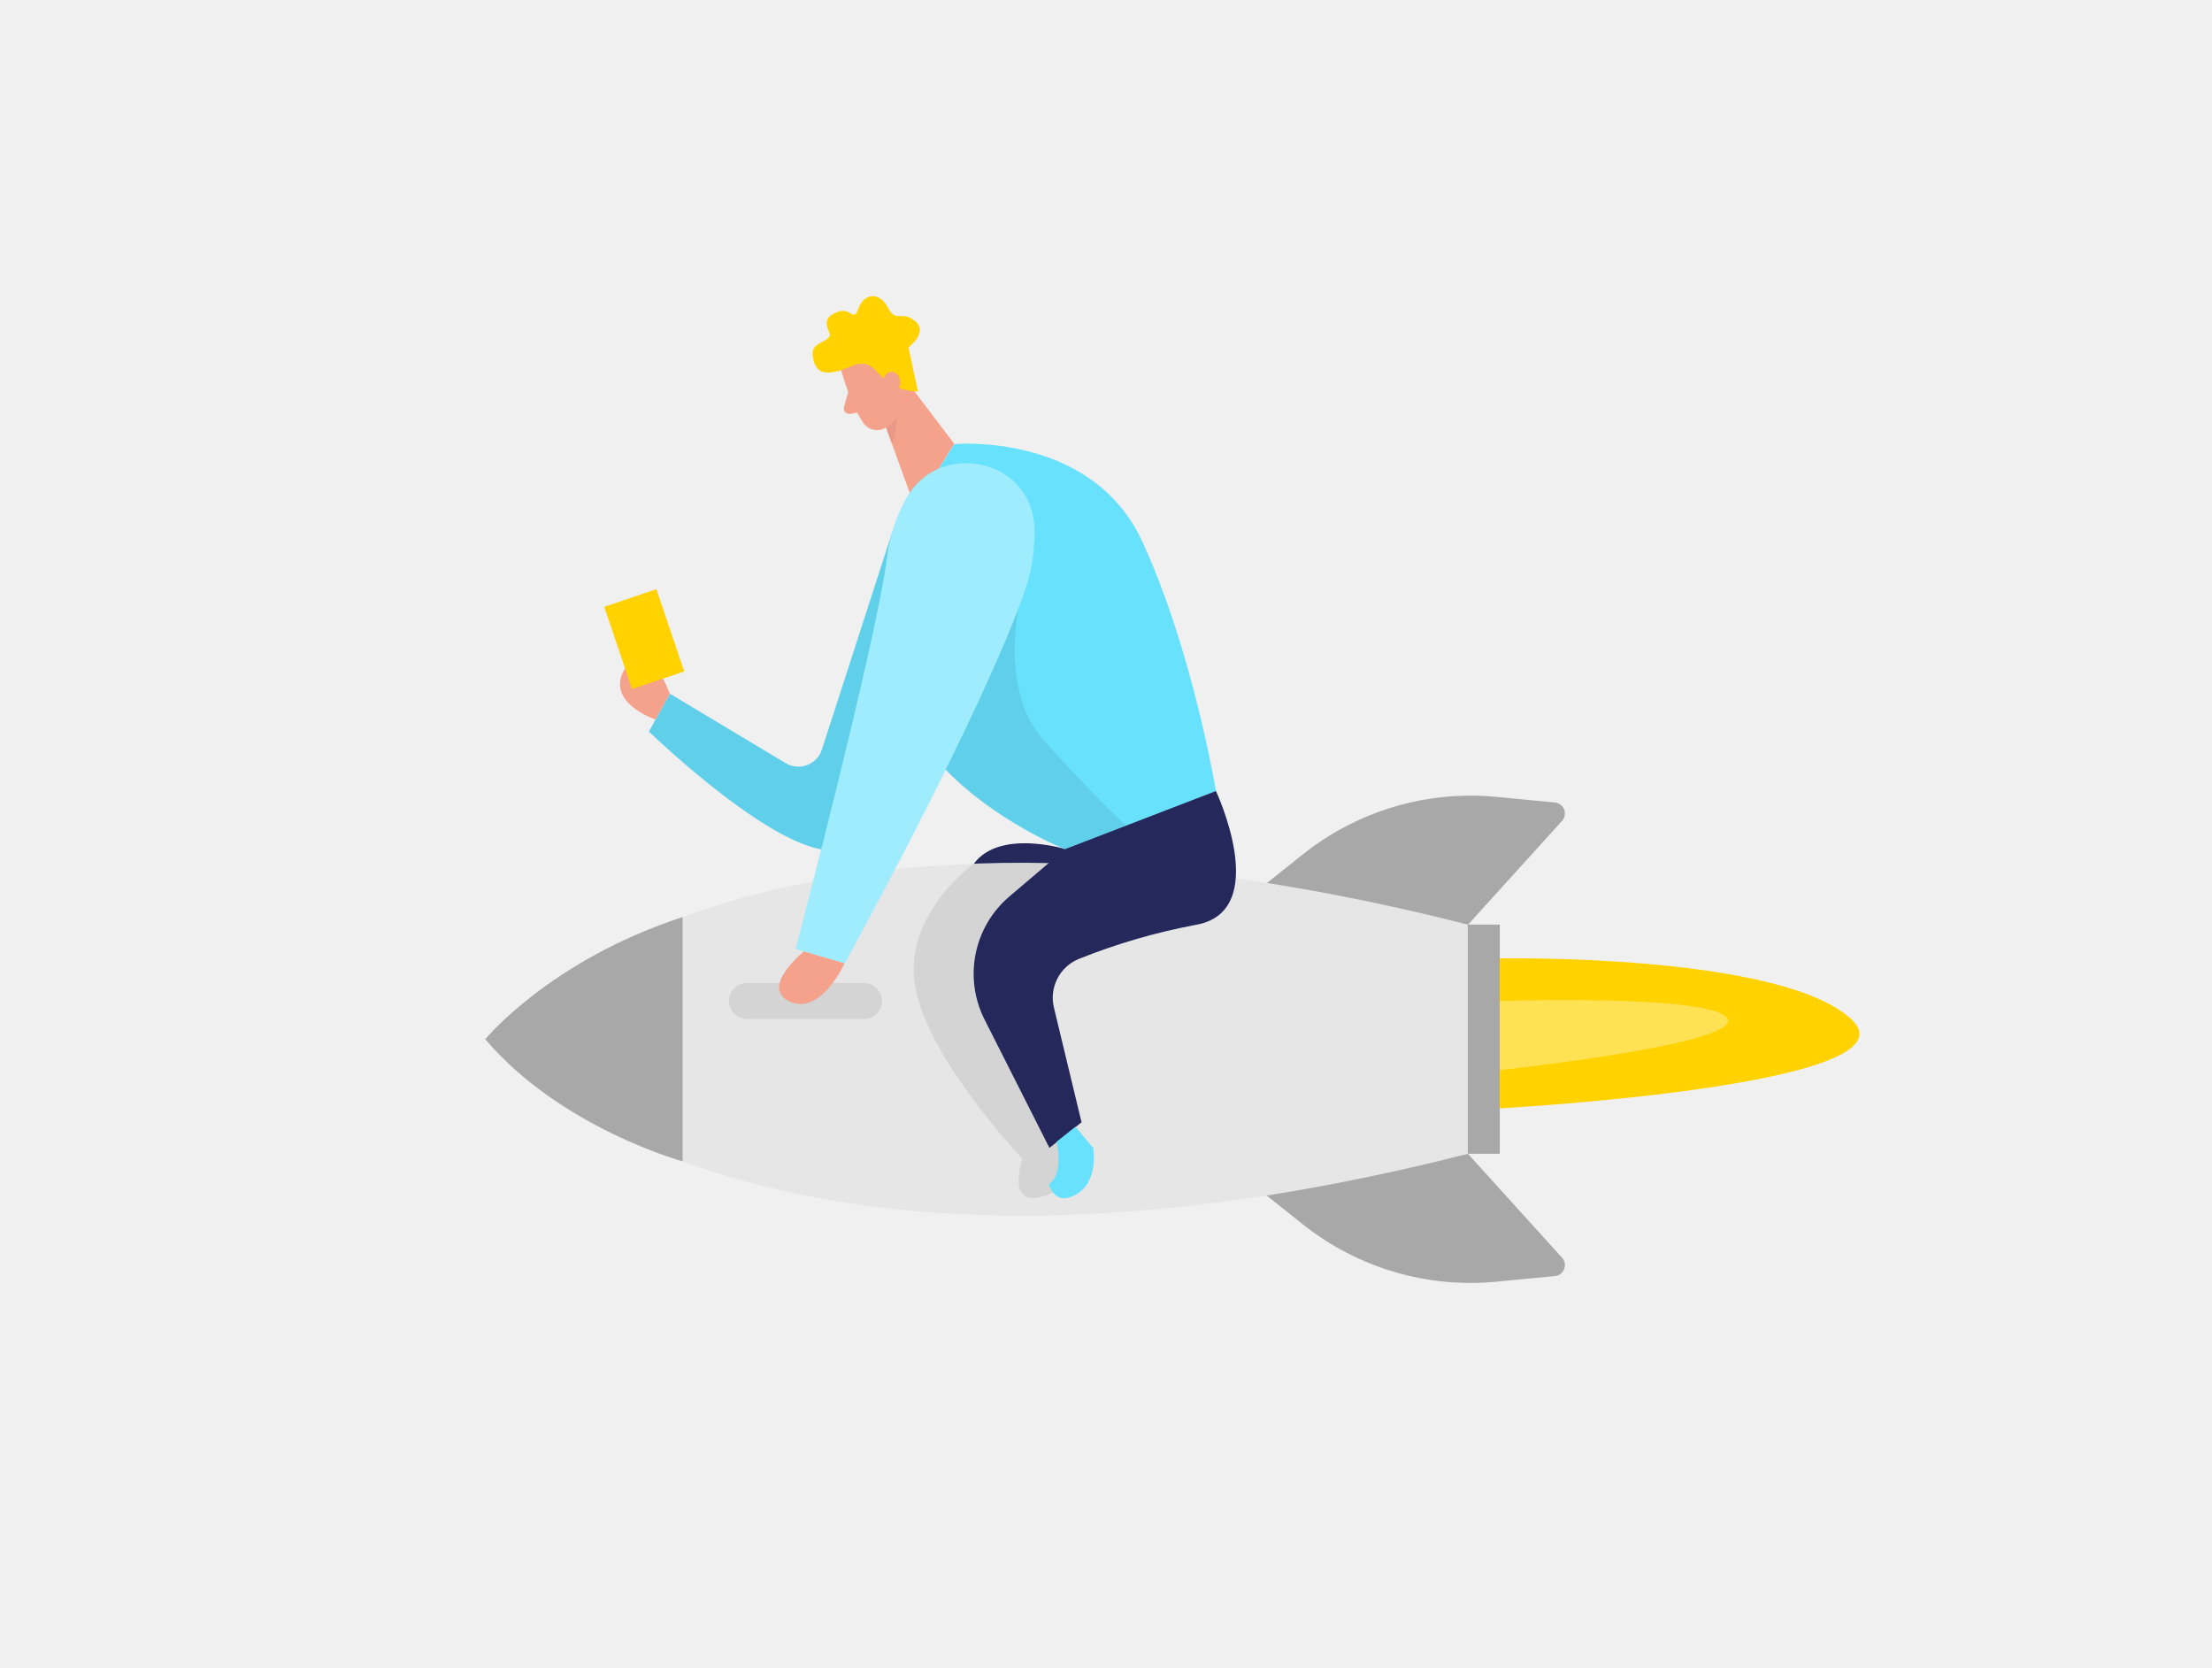
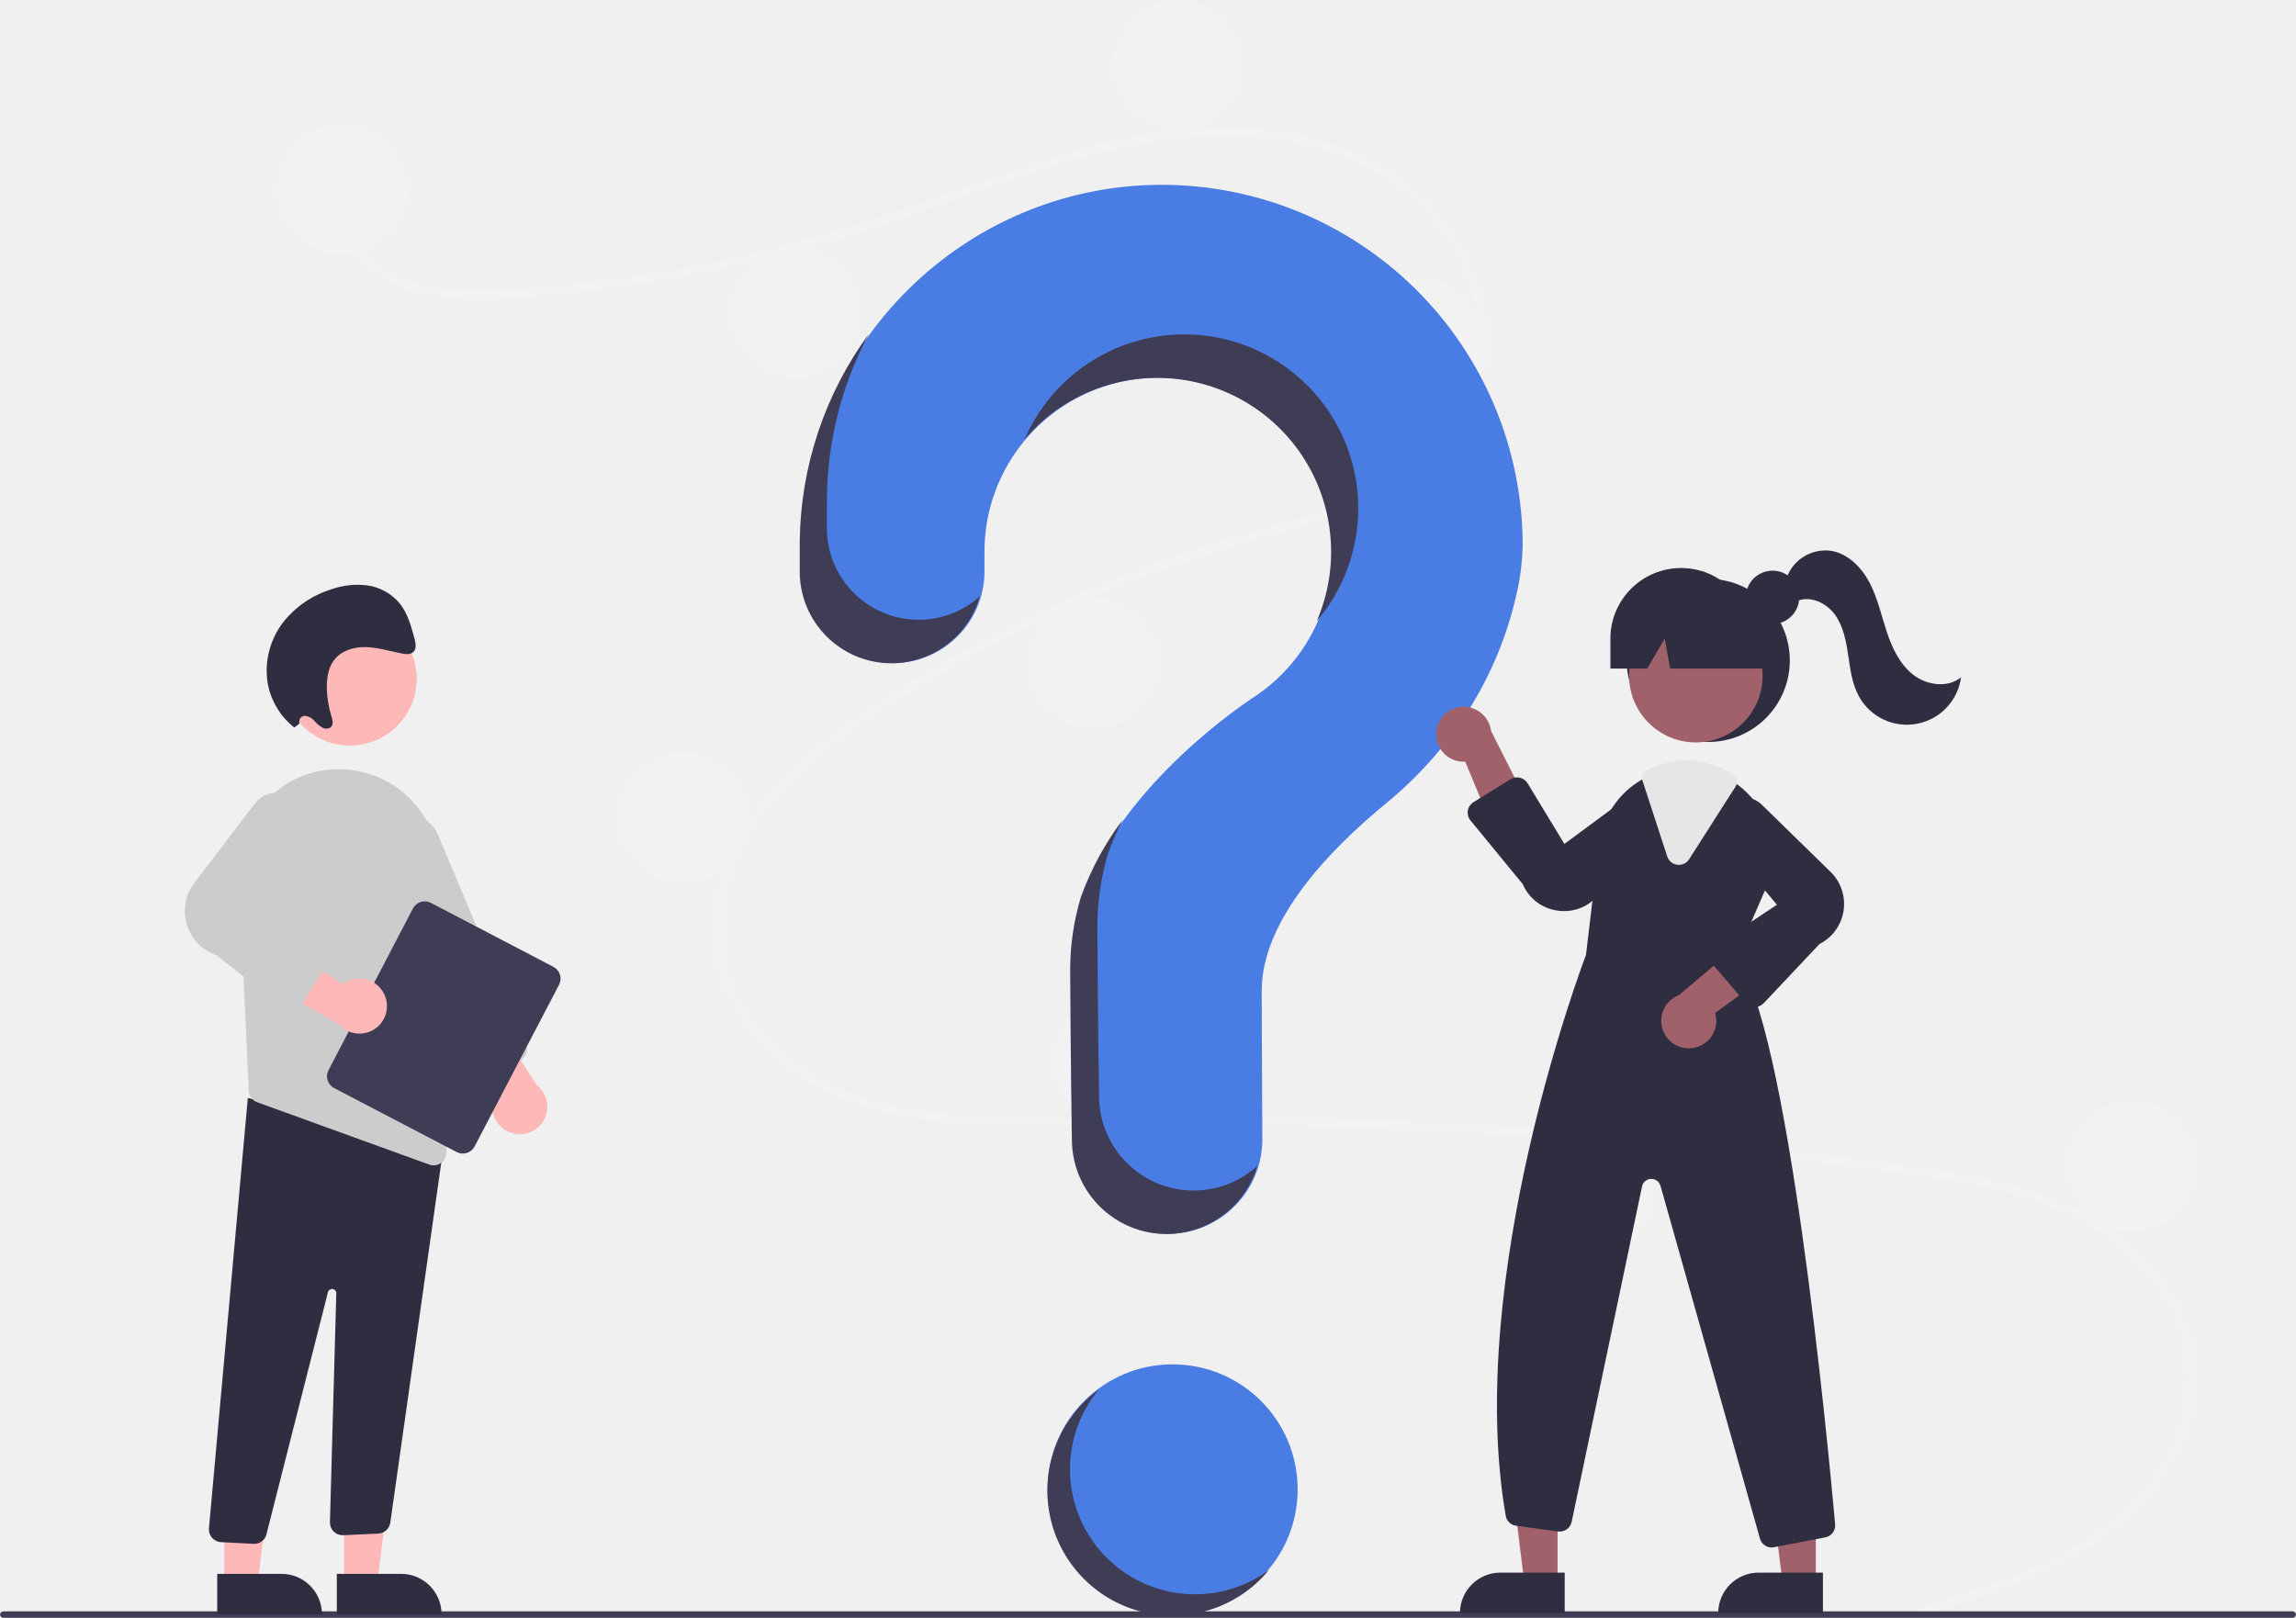
- <svg xmlns="http://www.w3.org/2000/svg" id="Layer_1" data-name="Layer 1" viewBox="0 0 400 300" width="406" height="306" class="illustration styles_illustrationTablet__1DWOa">
-   <path d="M192.65,152.79s-14.78-4.54-17.82,5.21,11.78,8.44,11.78,8.44Z" fill="#24285b" />
-   <path d="M161.28,95.66l-12.65,39.13a4.47,4.47,0,0,1-6.56,2.46L121.14,124.7l-3.8,6.83s24.76,24,34.67,21.26,22.82-27.08,22.82-27.08Z" fill="#68e1fd" class="fill-primary" />
-   <path d="M161.28,95.66l-12.65,39.13a4.47,4.47,0,0,1-6.56,2.46L121.14,124.7l-3.8,6.83s24.76,24,34.67,21.26,22.82-27.08,22.82-27.08Z" opacity="0.08" />
-   <polygon points="160.67 63.83 172.56 79.52 165.43 90.95 158.46 71.65 160.67 63.83" fill="#f4a28c" />
-   <path d="M159.42,74.72a7.12,7.12,0,0,0,2.11-3.51s1.56,3.25-.25,8.25Z" fill="#ce8172" opacity="0.31" />
-   <path d="M152.21,66.54s1.58,5.8,3.9,9.18a3,3,0,0,0,4.21.76,6.64,6.64,0,0,0,3.15-6.5l-.13-5.54a5.4,5.4,0,0,0-4.23-4.58C155.1,58.74,151.06,63.06,152.21,66.54Z" fill="#f4a28c" />
-   <path d="M153.39,70.14l-.77,2.75a1,1,0,0,0,1.09,1.21l2.3-.39Z" fill="#f4a28c" />
-   <path d="M166,70.07l-1.72-8s3.71-2.75,1.15-4.79-3.3.55-4.91-2.46-4.39-2.38-5.28.22-1.28-.2-3.63.58-2.44,2-1.65,3.74-3.26,1.52-3,4,1.18,4.62,6.79,2.2S157.69,69.65,166,70.07Z" fill="#ffd200" class="fill-warning" />
-   <path d="M160,69.16s-.76-2.19.94-2.62,2.8,2.71.7,3.82Z" fill="#f4a28c" />
-   <path d="M226.31,213.24l9.31,7.42A48.68,48.68,0,0,0,270.68,231l10.47-1a2,2,0,0,0,1.3-3.35l-17-18.76Z" fill="#a8a8a8" />
-   <path d="M226.31,161.15l9.31-7.42a48.63,48.63,0,0,1,35.06-10.37l10.47,1a2,2,0,0,1,1.3,3.35l-17,18.76Z" fill="#a8a8a8" />
-   <path d="M87.75,187.17S131.68,242,265.42,207.89V166.44C131.68,132.35,87.75,187.17,87.75,187.17Z" fill="#e6e6e6" />
-   <path d="M176.11,155.43s-12.92,9.11-10.6,22.28,19.37,31.07,19.37,31.07-3.88,11.31,6.92,5.4l1.95-5.57-8.53-21.44-2.37-18.75,6.88-13.15Z" opacity="0.08" />
-   <path d="M165.43,91l7.13-11.44s24.83-2.27,34,17.61,13.33,45.17,13.33,45.17l-27.23,10.5S142.64,133.62,165.43,91Z" fill="#68e1fd" class="fill-primary" />
-   <path d="M219.88,142.29s10.25,21.81-3.7,24.21a112.32,112.32,0,0,0-21,6.11,7.59,7.59,0,0,0-4.6,8.83l5,20.75-5.81,4.63L178,183.53a18.35,18.35,0,0,1,4.55-22.19l10.06-8.55Z" fill="#24285b" />
-   <path d="M184.23,109s-3.4,15.16,4.36,23.94,15,15.58,15,15.58l-11,4.24S179.1,147.21,171,138.4,176.15,106.36,184.23,109Z" opacity="0.08" />
-   <path d="M187.07,94.49c-.69-12.42-17.42-15.86-23.3-4.9A29,29,0,0,0,160.4,100c-1.59,13.77-16.49,70.85-16.49,70.85l8.82,2.58S176.7,130.06,185,107A32,32,0,0,0,187.07,94.49Z" fill="#68e1fd" class="fill-primary" />
-   <rect x="131.84" y="177" width="27.64" height="6.52" rx="3.26" fill="#878787" opacity="0.19" />
-   <path d="M187.07,94.49c-.69-12.42-17.42-15.86-23.3-4.9A29,29,0,0,0,160.4,100c-1.59,13.77-16.49,70.85-16.49,70.85l8.82,2.58S176.7,130.06,185,107A32,32,0,0,0,187.07,94.49Z" fill="#fff" opacity="0.36" />
-   <path d="M145.36,171.29s-8.12,6.61-2.5,9.09,9.87-6.93,9.87-6.93Z" fill="#f4a28c" />
-   <rect x="265.42" y="166.44" width="5.79" height="41.44" fill="#a8a8a8" />
-   <path d="M271.21,172.55s50.68-.94,63.57,11-63.57,16.12-63.57,16.12Z" fill="#ffd200" class="fill-warning" />
-   <path d="M271.21,180.26s39-1.31,41.23,3.26-41.23,9.23-41.23,9.23Z" fill="#fff" opacity="0.33" />
-   <path d="M118.55,129.36s-9.48-3.14-5.43-9.39,8,4.73,8,4.73Z" fill="#f4a28c" />
-   <rect x="111.52" y="106.97" width="9.96" height="15.7" transform="translate(-30.65 43.39) rotate(-18.69)" fill="#ffd200" class="fill-warning" />
-   <path d="M191.07,205.71s1.38,5.94-1.39,7.63c0,0,.94,4.22,5,1.85s3-8.37,3-8.37L194.47,203Z" fill="#68e1fd" class="fill-primary" />
-   <path d="M123.44,165.08v44.17s-22-6-35.69-22.08C87.75,187.17,99.48,172.88,123.44,165.08Z" fill="#a8a8a8" />
+ <svg xmlns="http://www.w3.org/2000/svg" data-name="Layer 1" width="844.675" height="595.262" viewBox="0 0 844.675 595.262">
+   <circle cx="431.393" cy="548" r="46" fill="#4a7de4" />
+   <path d="M883.862,743.785c25.735-7.729,53.094-15.788,73.503-34.161,18.238-16.418,30.55-41.489,22.995-66.112-7.54-24.572-30.124-40.956-53.442-49.105-13.225-4.622-27.061-7.186-40.891-9.2-15.035-2.19-30.136-3.984-45.23-5.71q-91.677-10.486-184.044-12.811c-30.385-.765-60.764-.747-91.152-.306-27.139.394-55.722.384-80.899-11.151-19.578-8.97-37.348-25.289-42.803-46.734-6.297-24.755,5.318-49.964,21.98-67.892,8.783-9.45,19.047-17.404,29.636-24.717,11.487-7.934,23.375-15.306,35.521-22.188a494.634,494.634,0,0,1,74.767-34.468c12.746-4.634,25.68-8.633,38.728-12.321,11.017-3.115,22.068-6.234,32.716-10.477,20.583-8.204,40.161-22.1,45.395-44.881,4.96-21.591-3.403-45.031-18.065-61.071-16.963-18.557-42.539-26.692-67.06-28.008-27.528-1.478-54.422,5.412-80.297,14.156-27.597,9.326-54.599,20.049-82.778,27.603a556.958,556.958,0,0,1-85.196,15.837c-14.082,1.5-28.59,3.193-42.756,2.045-11.872-.962-23.684-4.454-32.434-12.88-7.503-7.225-11.972-17.154-10.435-27.632.279-1.903,3.17-1.094,2.893.798-1.87,12.755,6.8,24.509,17.484,30.529,12.348,6.958,27.374,6.968,41.122,6.172a537.825,537.825,0,0,0,88.515-12.796c28.593-6.531,56.164-15.866,83.704-25.839,26.156-9.472,52.897-18.716,80.84-20.767,24.246-1.78,49.752,1.752,70.874,14.423,18.564,11.136,32.215,29.707,36.565,51.018,4.25,20.825-1.636,41.785-17.4,56.317-16.321,15.046-38.701,21.479-59.557,27.404-26.452,7.514-52.337,16.298-77.392,27.703a485.824,485.824,0,0,0-72.8,40.928c-22.246,15.202-44.201,34.331-51.237,61.451-3.277,12.633-2.672,26.032,2.812,37.965,4.876,10.61,12.907,19.535,22.262,26.419,22.321,16.424,50.453,19.797,77.414,20.132,30.281.377,60.564-.645,90.855-.148q92.599,1.52,184.819,11.273,23.108,2.446,46.158,5.407c13.822,1.776,27.69,3.541,41.278,6.695,24.162,5.608,47.674,16.392,62.692,36.878a61.319,61.319,0,0,1,11.947,30.446c1.051,11.524-1.77,23.069-6.98,33.321-11.532,22.69-33.134,37.123-56.073,46.605-12.287,5.079-25.032,8.926-37.752,12.746-1.853.557-2.645-2.338-.798-2.893Z" transform="translate(-177.6623 -152.3692)" fill="#f2f2f2" />
+   <circle cx="125.893" cy="69.5" r="24" fill="#f2f2f2" />
+   <circle cx="292.393" cy="115" r="24" fill="#f2f2f2" />
+   <circle cx="433.393" cy="24" r="24" fill="#f2f2f2" />
+   <circle cx="521.393" cy="126" r="24" fill="#f2f2f2" />
+   <circle cx="402.393" cy="244" r="24" fill="#f2f2f2" />
+   <circle cx="251.393" cy="301" r="24" fill="#f2f2f2" />
+   <circle cx="411.393" cy="390" r="24" fill="#f2f2f2" />
+   <circle cx="583.393" cy="440" r="24" fill="#f2f2f2" />
+   <circle cx="784.393" cy="429" r="24" fill="#f2f2f2" />
+   <path d="M604.128,220.373c-71.892.508-130.756,58.93-131.777,130.816-.009.664-.014,5.33-.013,11.434a33.748,33.748,0,0,0,33.744,33.746h0a33.769,33.769,0,0,0,33.761-33.798c-.003-4.152-.006-7.026-.006-7.202a64,64,0,1,1,98.52,53.879l.012.014s-48.028,30.92-62.671,73.335l.012.003a94.004,94.004,0,0,0-3.874,26.768c0,3.725.219,36.321.643,62.778a34.786,34.786,0,0,0,34.79,34.222h0a34.796,34.796,0,0,0,34.794-35.011c-.147-24.229-.227-52.442-.227-54.489,0-26.045,25.125-51.995,45.764-68.917,23.766-19.487,40.868-46.043,47.737-75.999a86.762,86.762,0,0,0,2.499-18.834A132.75,132.75,0,0,0,604.128,220.373Z" transform="translate(-177.6623 -152.3692)" fill="#4a7de4" />
+   <path d="M1021.147,747.631H178.853a1.191,1.191,0,0,1,0-2.381h842.294a1.191,1.191,0,0,1,0,2.381Z" transform="translate(-177.6623 -152.3692)" fill="#3f3d56" />
+   <circle cx="628.449" cy="242.996" r="30" fill="#2f2e41" />
+   <polygon points="573.012 582.129 560.753 582.129 554.92 534.841 573.015 534.841 573.012 582.129" fill="#a0616a" />
+   <path d="M551.996,578.626h23.644a0,0,0,0,1,0,0v14.887a0,0,0,0,1,0,0H537.109a0,0,0,0,1,0,0v0A14.887,14.887,0,0,1,551.996,578.626Z" fill="#2f2e41" />
+   <polygon points="668.012 582.129 655.753 582.129 649.92 534.841 668.015 534.841 668.012 582.129" fill="#a0616a" />
+   <path d="M646.996,578.626h23.644a0,0,0,0,1,0,0v14.887a0,0,0,0,1,0,0H632.109a0,0,0,0,1,0,0v0A14.887,14.887,0,0,1,646.996,578.626Z" fill="#2f2e41" />
+   <circle cx="623.89" cy="248.61" r="24.561" fill="#a0616a" />
+   <path d="M816.191,504.775l10.99-25.25a31.383,31.383,0,0,0-6.95-35.6,31.873,31.873,0,0,0-3.07-2.67,30.935,30.935,0,0,0-18.99-6.57,32.179,32.179,0,0,0-13.4,2.98c-.36.16-.71.33-1.07.5-.69.33-1.37.69-2.03,1.06a31.678,31.678,0,0,0-15.7,23.88l-4.85,40.64c-1.22,3.19-44.74,118.39-29.52,206.34a4.467,4.467,0,0,0,3.82,3.67l15.43,2.1a4.497,4.497,0,0,0,5.01-3.53l25.89-123.41a3.503,3.503,0,0,1,6.8-.23l36.58,129.78a4.471,4.471,0,0,0,4.31,3.28,5.122,5.122,0,0,0,.87-.08l18.85-3.63a4.471,4.471,0,0,0,3.63-4.81C850.021,682.335,835.301,527.605,816.191,504.775Z" transform="translate(-177.6623 -152.3692)" fill="#2f2e41" />
+   <path d="M706.102,421.419A10.056,10.056,0,0,0,716.696,432.623l13.729,32.992,10.385-15.394-14.629-28.97a10.11,10.11,0,0,0-20.079.169Z" transform="translate(-177.6623 -152.3692)" fill="#a0616a" />
+   <path d="M800.19,537.996a10.056,10.056,0,0,0,8.427-12.913l28.885-21.038-17.39-6.512-24.764,20.977a10.11,10.11,0,0,0,4.842,19.487Z" transform="translate(-177.6623 -152.3692)" fill="#a0616a" />
+   <path d="M753.102,487.61a17.057,17.057,0,0,1-3.298-.325,16.305,16.305,0,0,1-11.948-9.616l-19.234-23.453a4.501,4.501,0,0,1,1.111-6.681l13.684-8.471a4.5,4.5,0,0,1,6.215,1.49l13.556,22.334L779.15,443.702A9.721,9.721,0,0,1,790.46,459.264l-25.912,23.637A16.253,16.253,0,0,1,753.102,487.61Z" transform="translate(-177.6623 -152.3692)" fill="#2f2e41" />
+   <path d="M823.252,522.883c-.035,0-.071,0-.106-.001a4.508,4.508,0,0,1-3.311-1.57l-12.166-14.193a4.5,4.5,0,0,1,.92-6.673l22.781-15.188-20.638-24.812a9.721,9.721,0,0,1,14.887-12.183l25.084,24.513a16.525,16.525,0,0,1-3.675,26.94l-20.501,21.754A4.507,4.507,0,0,1,823.252,522.883Z" transform="translate(-177.6623 -152.3692)" fill="#2f2e41" />
+   <path d="M795.307,470.584a4.632,4.632,0,0,1-.584-.037,4.461,4.461,0,0,1-3.71-3.069l-9.142-28.029a3.083,3.083,0,0,1,1.594-3.725l.297-.14c.269-.128.535-.254.807-.375a32.574,32.574,0,0,1,13.603-3.023,31.327,31.327,0,0,1,17.161,5.157,3.13,3.13,0,0,1,.901,4.294L799.084,468.504A4.455,4.455,0,0,1,795.307,470.584Z" transform="translate(-177.6623 -152.3692)" fill="#e6e6e6" />
+   <circle cx="652.101" cy="219.786" r="9.817" fill="#2f2e41" />
+   <path d="M796.111,361.365h0a26,26,0,0,0-26,26v11h13.529l6.471-11,1.941,11h41.059l-11-11A26,26,0,0,0,796.111,361.365Z" transform="translate(-177.6623 -152.3692)" fill="#2f2e41" />
+   <path d="M834.809,365.431a15.15,15.15,0,0,1,16.481-10.396c6.256,1.046,11.202,6.075,14.149,11.691s4.308,11.903,6.289,17.928,4.791,12.084,9.793,15.984,12.677,4.958,17.59.946a20.118,20.118,0,0,1-37.477,7.181c-2.592-4.612-3.261-10.017-4.03-15.251s-1.767-10.65-4.862-14.94-8.888-7.093-13.804-5.139Z" transform="translate(-177.6623 -152.3692)" fill="#2f2e41" />
+   <path d="M515.609,380.408h0a33.748,33.748,0,0,1-33.744-33.746c-0-6.104.004-10.771.013-11.434a131.507,131.507,0,0,1,15.359-59.909,131.803,131.803,0,0,0-25.359,75.909c-.009.664-.014,5.33-.013,11.434a33.748,33.748,0,0,0,33.744,33.746h0A33.773,33.773,0,0,0,538.097,371.817,33.622,33.622,0,0,1,515.609,380.408Z" transform="translate(-177.6623 -152.3692)" fill="#3f3d56" />
+   <path d="M606.415,291.478a64.004,64.004,0,0,1,55.659,89.413,63.997,63.997,0,1,0-107.426-66.985A63.871,63.871,0,0,1,606.415,291.478Z" transform="translate(-177.6623 -152.3692)" fill="#3f3d56" />
+   <path d="M616.797,590.408h0a34.787,34.787,0,0,1-34.79-34.222c-.423-26.456-.643-59.052-.643-62.778a94.004,94.004,0,0,1,3.874-26.768l-.012-.003a95.069,95.069,0,0,1,5.494-12.701,110.047,110.047,0,0,0-15.494,28.701l.012.003a94.004,94.004,0,0,0-3.874,26.768c0,3.725.219,36.321.643,62.778a34.787,34.787,0,0,0,34.79,34.222h0a34.803,34.803,0,0,0,33.402-25.048A34.66,34.66,0,0,1,616.797,590.408Z" transform="translate(-177.6623 -152.3692)" fill="#3f3d56" />
+   <polygon points="126.541 582.585 138.8 582.584 144.633 535.296 126.538 535.297 126.541 582.585" fill="#ffb8b8" />
+   <path d="M301.576,731.451H340.107a0,0,0,0,1,0,0v14.887a0,0,0,0,1,0,0H316.463A14.887,14.887,0,0,1,301.576,731.451v0A0,0,0,0,1,301.576,731.451Z" transform="translate(464.0541 1325.404) rotate(179.9974)" fill="#2f2e41" />
+   <polygon points="82.541 582.585 94.8 582.584 100.633 535.296 82.538 535.297 82.541 582.585" fill="#ffb8b8" />
+   <path d="M257.576,731.451H296.107a0,0,0,0,1,0,0v14.887a0,0,0,0,1,0,0H272.463A14.887,14.887,0,0,1,257.576,731.451v0A0,0,0,0,1,257.576,731.451Z" transform="translate(376.0541 1325.406) rotate(179.9974)" fill="#2f2e41" />
+   <path d="M270.917,720.411l-11.975-.63a4.673,4.673,0,0,1-4.419-4.967l14.313-158.466,65.911,17.786,6.35-1.732L321.239,712.686a4.696,4.696,0,0,1-4.358,3.945l-12.909.601a4.674,4.674,0,0,1-4.931-4.796l2.339-84.196a1.558,1.558,0,0,0-3.083-.36L275.739,716.692a4.646,4.646,0,0,1-4.569,3.725C271.086,720.418,271.002,720.416,270.917,720.411Z" transform="translate(-177.6623 -152.3692)" fill="#2f2e41" />
+   <circle cx="128.742" cy="249.759" r="24.561" fill="#ffb8b8" />
+   <path d="M265.512,474.287l2.701,58.267.976,21.199a4.642,4.642,0,0,0,3.074,4.175l63.336,22.943a4.477,4.477,0,0,0,1.6.28,4.644,4.644,0,0,0,4.664-4.788L339.266,471.597A36.93,36.93,0,0,0,308.522,435.92c-.613-.093-1.236-.187-1.859-.27a36.249,36.249,0,0,0-29.165,9.441,37.236,37.236,0,0,0-11.986,29.196Z" transform="translate(-177.6623 -152.3692)" fill="#ccc" />
+   <path d="M365.855,569.245a10.064,10.064,0,0,1-5.369-15.227l-21.478-28.56,18.534-1.147,17.554,27.297a10.111,10.111,0,0,1-9.242,17.637Z" transform="translate(-177.6623 -152.3692)" fill="#ffb8b8" />
+   <path d="M350.753,548.85a4.644,4.644,0,0,1-2.541-2.518L315.854,469.237a12.463,12.463,0,1,1,22.984-9.647l32.358,77.095a4.679,4.679,0,0,1-2.5,6.118l-14.365,6.029a4.642,4.642,0,0,1-3.577.017Z" transform="translate(-177.6623 -152.3692)" fill="#ccc" />
+   <path d="M298.508,546.131,329.587,486.622a4.878,4.878,0,0,1,6.575-2.063l45.112,23.56a4.878,4.878,0,0,1,2.063,6.575l-31.079,59.509a4.878,4.878,0,0,1-6.575,2.063L300.571,552.706A4.878,4.878,0,0,1,298.508,546.131Z" transform="translate(-177.6623 -152.3692)" fill="#3f3d56" />
+   <path d="M319.351,518.943a10.064,10.064,0,0,0-15.517-4.46l-29.778-19.754-.051,18.57L302.29,529.21a10.111,10.111,0,0,0,17.06-10.267Z" transform="translate(-177.6623 -152.3692)" fill="#ffb8b8" />
+   <path d="M281.701,523.119l-24.337-19.278a17.163,17.163,0,0,1-7.823-27.135l22.097-28.96a10.096,10.096,0,0,1,17.13,10.284l-17.484,28.6,25.694,12.187a4.674,4.674,0,0,1,1.948,6.72l-10.372,16.414a4.682,4.682,0,0,1-3.167,2.111c-.026.004-.051.008-.077.012A4.696,4.696,0,0,1,281.701,523.119Z" transform="translate(-177.6623 -152.3692)" fill="#ccc" />
+   <path d="M287.845,418.574a2.135,2.135,0,0,1,1.856-2.819,4.93,4.93,0,0,1,3.476,1.715,13.833,13.833,0,0,0,3.071,2.637c1.188.599,2.8.514,3.477-.628.636-1.072.2-2.508-.185-3.753a36.907,36.907,0,0,1-1.63-9.77c-.111-3.7.411-7.562,2.46-10.448,2.644-3.725,7.371-5.139,11.845-5.036s8.875,1.484,13.307,2.357c1.53.301,3.328.456,4.352-.73,1.088-1.261.688-3.301.226-5.004-1.201-4.417-2.475-8.985-5.265-12.552a18.898,18.898,0,0,0-12.061-6.79,28.938,28.938,0,0,0-13.462,1.528,36.096,36.096,0,0,0-17.683,12.319,29.236,29.236,0,0,0-5.578,21.6,26.667,26.667,0,0,0,9.886,16.855Z" transform="translate(-177.6623 -152.3692)" fill="#2f2e41" />
+   <path d="M598.92,735.149a45.994,45.994,0,0,1-17.07-71.489,45.997,45.997,0,1,0,62.569,66.464A45.969,45.969,0,0,1,598.92,735.149Z" transform="translate(-177.6623 -152.3692)" fill="#3f3d56" />
</svg>
